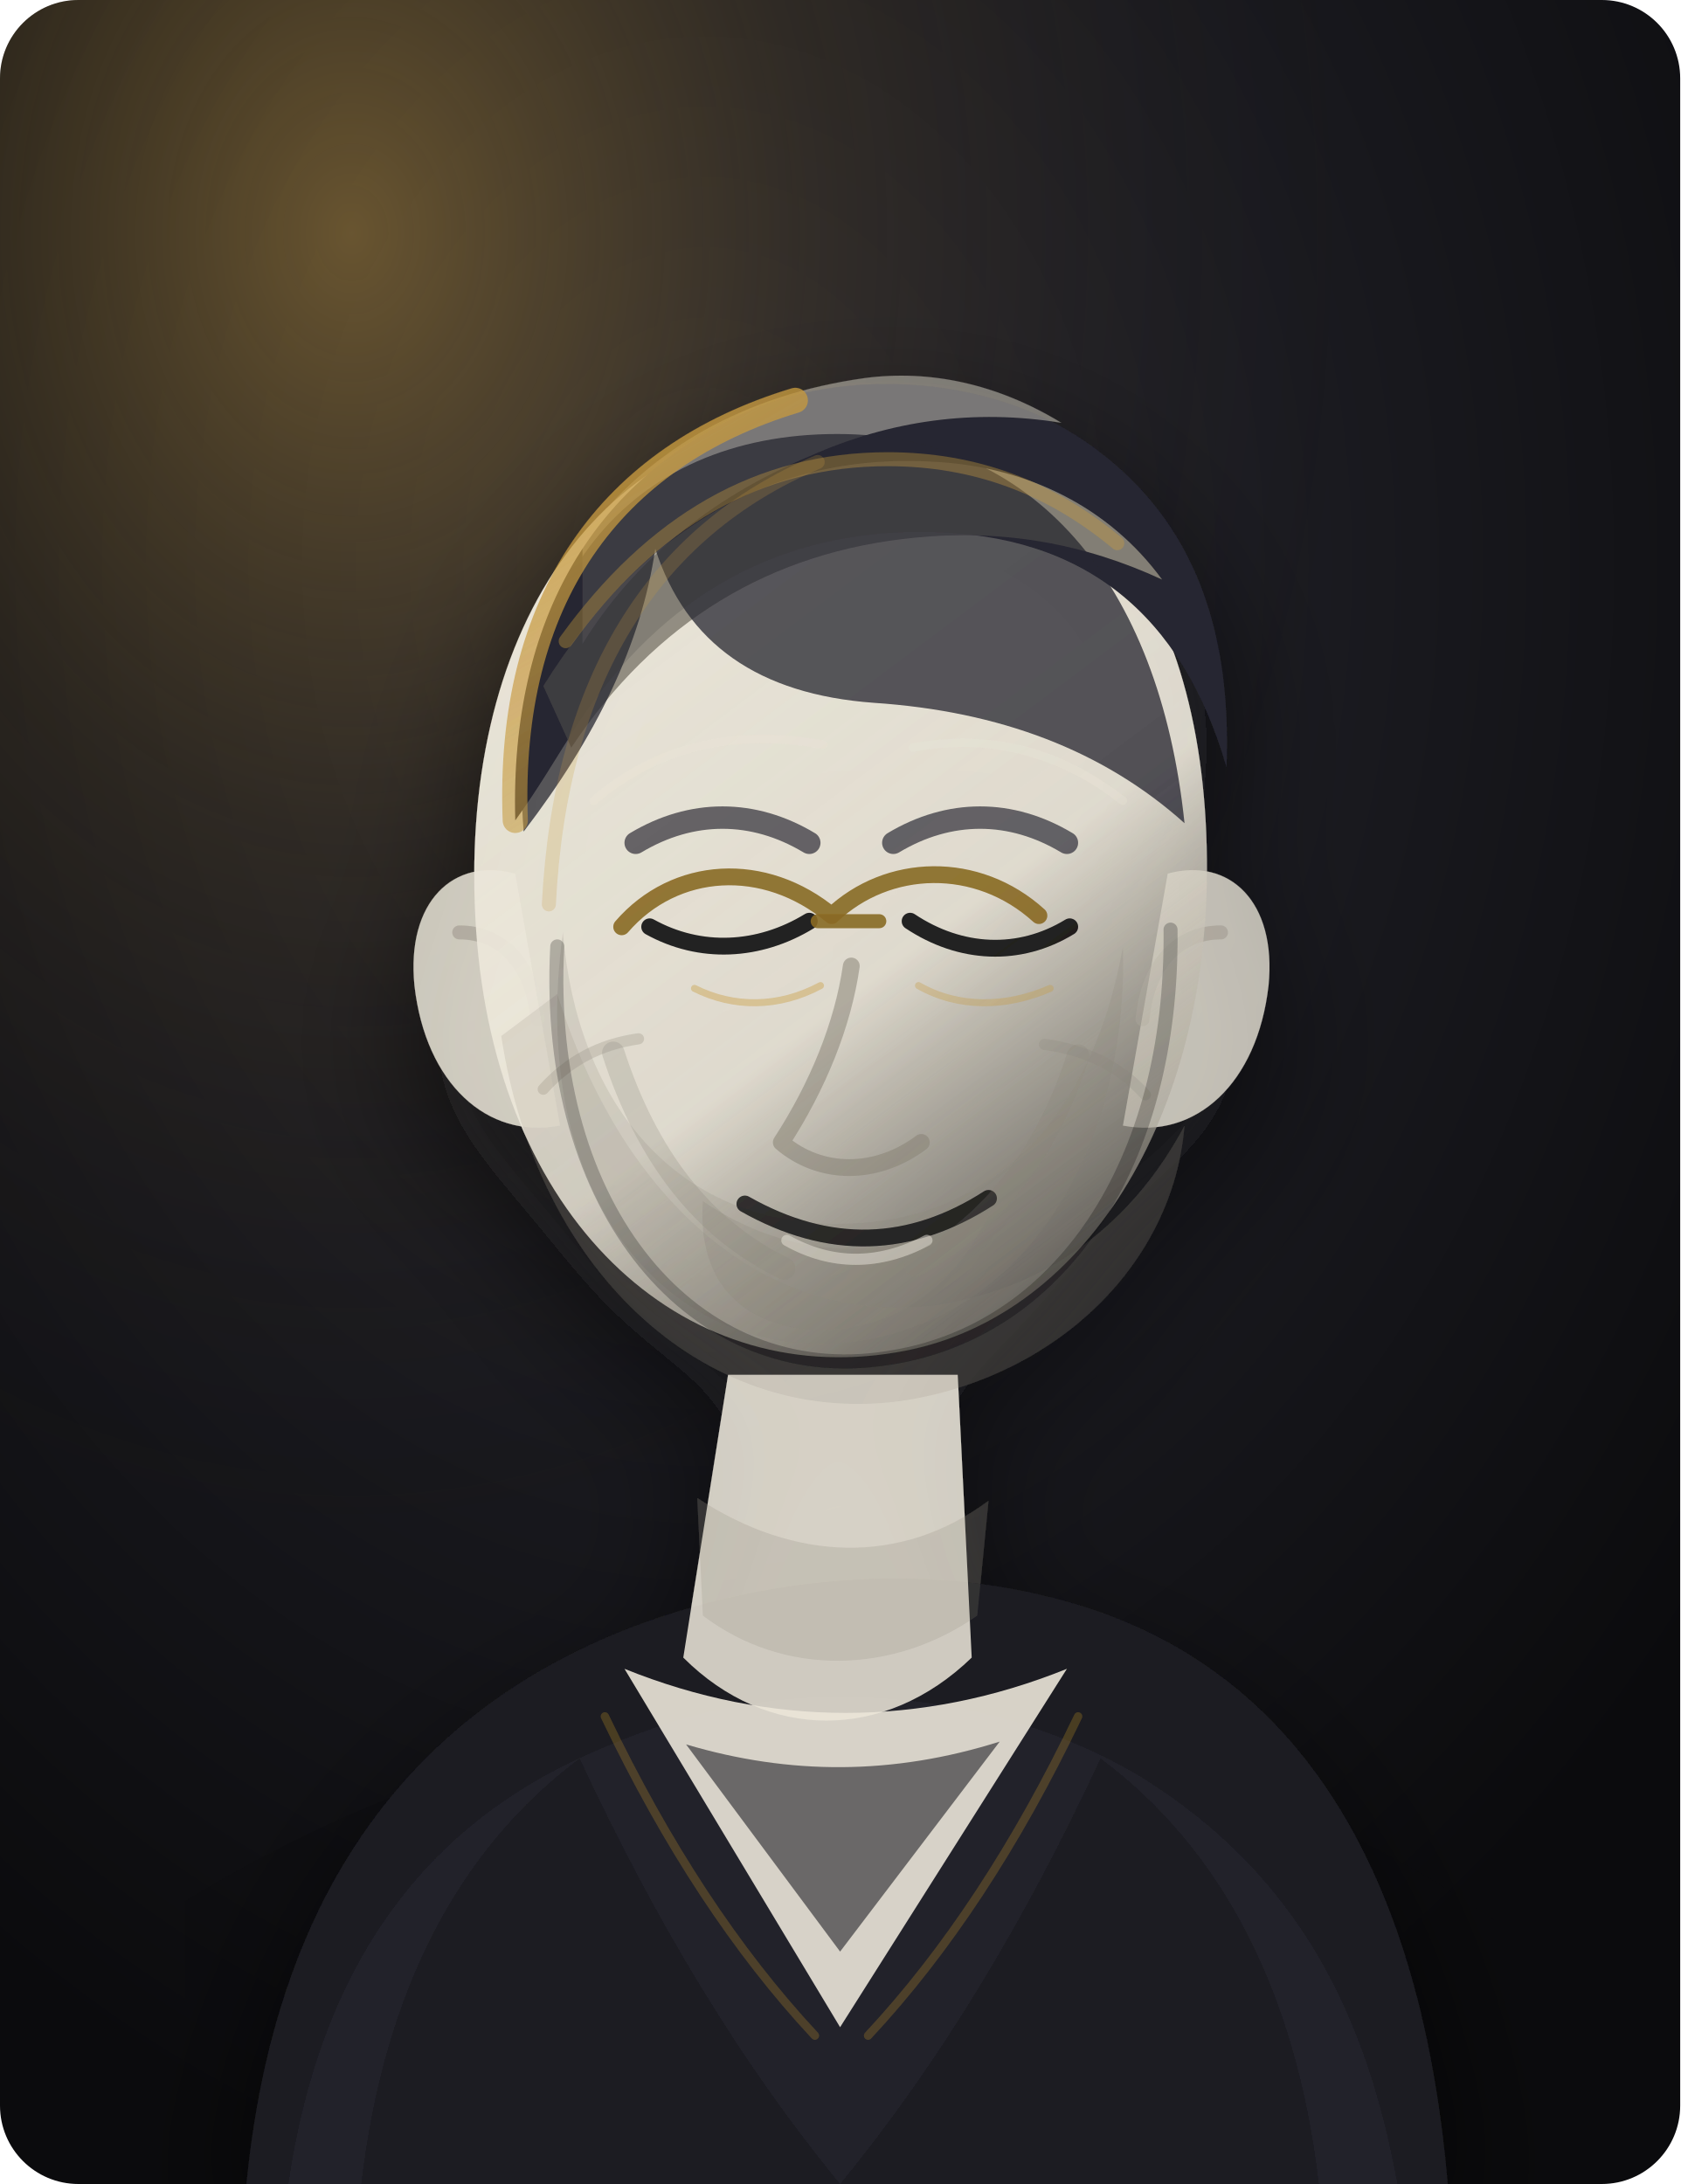
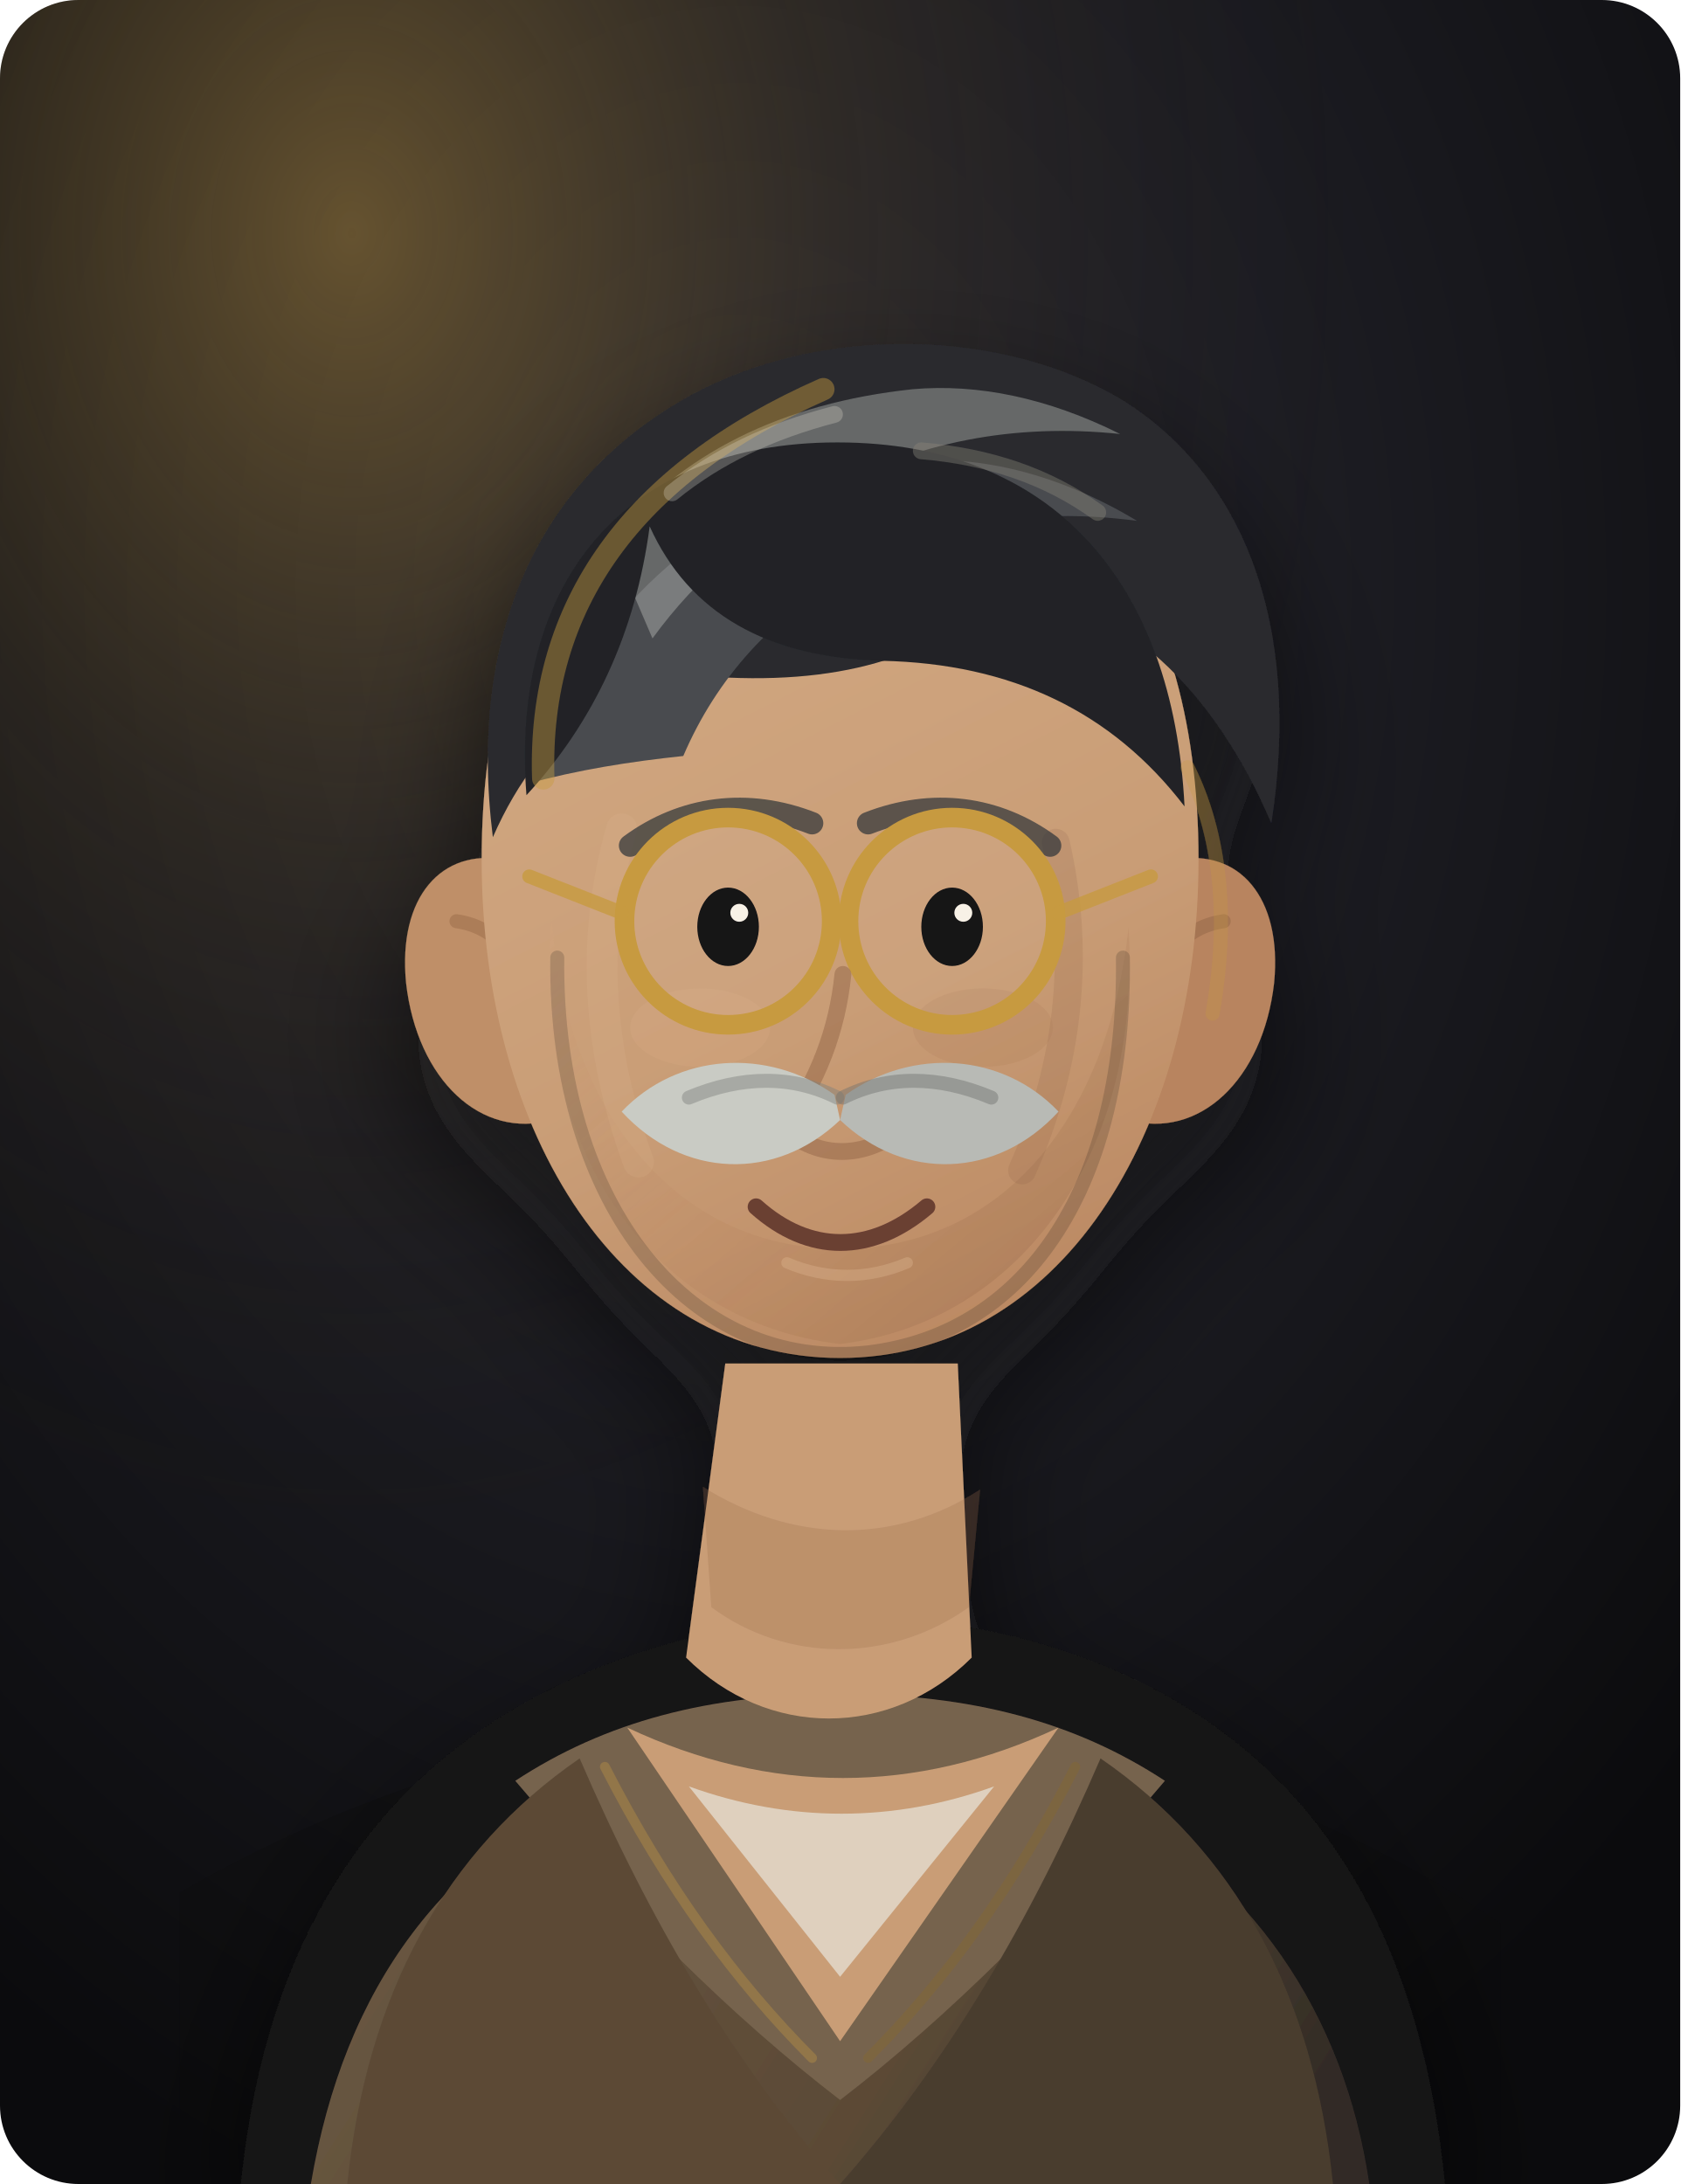
<svg xmlns="http://www.w3.org/2000/svg" viewBox="0 0 600 780" role="img" aria-labelledby="dadPortraitTitle dadPortraitDesc">
  <defs>
-     <radialGradient id="portraitBg" cx="42%" cy="26%" r="76%">
+     <radialGradient id="portraitBg" cx="44%" cy="27%" r="78%">
      <stop offset="0" stop-color="#262630" />
-       <stop offset="0.42" stop-color="#1c1c22" />
+       <stop offset="0.45" stop-color="#1c1c22" />
      <stop offset="1" stop-color="#0b0b0d" />
    </radialGradient>
    <radialGradient id="portraitGlow" cx="21%" cy="11%" r="62%">
-       <stop offset="0" stop-color="#c79a3f" stop-opacity="0.44" />
-       <stop offset="0.44" stop-color="#8a6a24" stop-opacity="0.16" />
+       <stop offset="0" stop-color="#c79a3f" stop-opacity="0.42" />
+       <stop offset="0.45" stop-color="#8a6a24" stop-opacity="0.15" />
      <stop offset="1" stop-color="#0b0b0d" stop-opacity="0" />
    </radialGradient>
-     <linearGradient id="faceShade" x1="196" y1="168" x2="418" y2="464" gradientUnits="userSpaceOnUse">
-       <stop offset="0" stop-color="#ebe6d9" />
-       <stop offset="0.58" stop-color="#ebe6d9" stop-opacity="0.91" />
-       <stop offset="1" stop-color="#8a8579" stop-opacity="0.44" />
+     <linearGradient id="skin" x1="218" y1="158" x2="389" y2="493" gradientUnits="userSpaceOnUse">
+       <stop offset="0" stop-color="#d3aa84" />
+       <stop offset="0.58" stop-color="#c99d76" />
+       <stop offset="1" stop-color="#b8845e" />
    </linearGradient>
-     <linearGradient id="goldRim" x1="186" y1="124" x2="390" y2="478" gradientUnits="userSpaceOnUse">
-       <stop offset="0" stop-color="#c79a3f" stop-opacity="0.92" />
-       <stop offset="0.58" stop-color="#c79a3f" stop-opacity="0.34" />
-       <stop offset="1" stop-color="#8a6a24" stop-opacity="0" />
+     <linearGradient id="skinShade" x1="196" y1="245" x2="402" y2="488" gradientUnits="userSpaceOnUse">
+       <stop offset="0" stop-color="#e0b891" stop-opacity="0.36" />
+       <stop offset="0.55" stop-color="#b8845e" stop-opacity="0.18" />
+       <stop offset="1" stop-color="#7b5238" stop-opacity="0.28" />
+     </linearGradient>
+     <linearGradient id="shirt" x1="153" y1="594" x2="447" y2="780" gradientUnits="userSpaceOnUse">
+       <stop offset="0" stop-color="#6a5842" />
+       <stop offset="0.62" stop-color="#5b4a36" />
+       <stop offset="1" stop-color="#332c26" />
    </linearGradient>
    <filter id="softShadow" x="-20%" y="-20%" width="140%" height="150%">
-       <feDropShadow dx="0" dy="24" stdDeviation="24" flood-color="#0b0b0d" flood-opacity="0.68" />
+       <feDropShadow dx="0" dy="24" stdDeviation="24" flood-color="#0b0b0d" flood-opacity="0.66" />
    </filter>
  </defs>
  <rect width="600" height="780" rx="28" fill="url(#portraitBg)" />
  <rect width="600" height="780" rx="28" fill="url(#portraitGlow)" />
-   <path d="M66 679c77-47 156-69 238-66 87 3 164 27 230 73v94H66z" fill="#0b0b0d" opacity="0.35" />
+   <path d="M64 676c76-44 156-64 238-61 90 3 168 27 234 72v93H64z" fill="#0b0b0d" opacity="0.34" />
  <g filter="url(#softShadow)">
-     <path d="M88 780c10-102 57-168 138-199 45-17 102-24 155-9 79 22 126 91 136 208z" fill="#1c1c22" />
-     <path d="M103 780c11-75 46-126 106-153 33-15 61-21 91-21 36 0 75 9 108 29 56 35 80 85 91 145z" fill="#262630" opacity="0.72" />
-     <path d="M223 596l77 128 81-128c-52 21-106 21-158 0z" fill="#ebe6d9" opacity="0.9" />
-     <path d="M245 623l55 74 57-75c-38 12-75 12-112 1z" fill="#1c1c22" opacity="0.58" />
-     <path d="M207 628c27 58 57 108 93 152H129c8-69 35-120 78-152z" fill="#1c1c22" />
-     <path d="M393 628c-27 58-57 108-93 152h171c-8-69-35-120-78-152z" fill="#1c1c22" />
-     <path d="M216 613c22 46 47 84 75 114" fill="none" stroke="#8a6a24" stroke-width="3" stroke-linecap="round" opacity="0.42" />
-     <path d="M385 613c-22 46-47 84-75 114" fill="none" stroke="#8a6a24" stroke-width="3" stroke-linecap="round" opacity="0.42" />
-     <path d="M260 491h82l5 101c-31 30-73 30-103 0z" fill="#ebe6d9" opacity="0.86" />
-     <path d="M249 535c35 23 73 24 104 1l-4 41c-30 21-69 22-98 0z" fill="#8a8579" opacity="0.2" />
-     <path d="M184 312c-22-6-39 10-36 40 4 35 26 55 52 50z" fill="#ebe6d9" opacity="0.82" />
-     <path d="M417 312c22-6 39 10 36 40-4 35-26 55-52 50z" fill="#ebe6d9" opacity="0.76" />
-     <path d="M164 333c15 0 26 11 28 31" fill="none" stroke="#8a8579" stroke-width="5" stroke-linecap="round" opacity="0.4" />
-     <path d="M436 333c-15 0-26 11-28 31" fill="none" stroke="#8a8579" stroke-width="5" stroke-linecap="round" opacity="0.34" />
-     <path d="M301 149c79 0 129 57 130 158 1 92-44 165-111 176-77 13-143-48-150-151-7-105 43-183 131-183z" fill="url(#faceShade)" />
-     <path d="M199 355c26 83 85 124 146 109 34-8 61-30 78-62-4 49-45 89-99 98-70 11-132-44-145-130z" fill="#8a8579" opacity="0.16" />
-     <path d="M201 333c5 60 39 102 94 104 57 2 95-36 106-99 2 74-36 133-95 141-67 9-118-51-105-146z" fill="#8a8579" opacity="0.18" />
-     <path d="M184 293c-2-73 29-122 83-146 33-15 85-14 121 11 36 25 52 63 50 116-16-55-51-83-106-84-53-1-95 22-126 69-7 11-14 23-22 34z" fill="#262630" />
-     <path d="M194 245c35-56 82-84 141-80 32 2 61 16 80 42-28-13-57-18-88-15-52 5-93 30-123 75z" fill="#8a8579" opacity="0.92" />
-     <path d="M208 192c24-32 58-51 101-57 23-3 47 2 70 16-31-5-61-1-90 12-36 15-63 38-81 67z" fill="#ebe6d9" opacity="0.42" />
-     <path d="M187 297c26-34 42-67 47-101 11 34 37 52 78 55 45 3 82 17 111 43-9-86-54-139-124-139-75 0-119 54-112 142z" fill="#262630" opacity="0.75" />
-     <path d="M202 229c31-43 69-65 115-65 31 0 58 10 82 30" fill="none" stroke="#c79a3f" stroke-width="5" stroke-linecap="round" opacity="0.38" />
-     <path d="M184 293c-3-79 34-130 100-150" fill="none" stroke="url(#goldRim)" stroke-width="9" stroke-linecap="round" />
-     <path d="M227 301c20-12 42-12 62 0" fill="none" stroke="#262630" stroke-width="8" stroke-linecap="round" opacity="0.66" />
-     <path d="M319 301c20-12 42-12 62 0" fill="none" stroke="#262630" stroke-width="8" stroke-linecap="round" opacity="0.66" />
-     <path d="M232 331c18 10 39 9 57-2" fill="none" stroke="#0b0b0d" stroke-width="6" stroke-linecap="round" opacity="0.88" />
-     <path d="M325 329c18 12 39 13 57 2" fill="none" stroke="#0b0b0d" stroke-width="6" stroke-linecap="round" opacity="0.88" />
-     <path d="M222 331c19-22 51-24 75-4 20-19 52-20 74 0" fill="none" stroke="#8a6a24" stroke-width="6" stroke-linecap="round" stroke-linejoin="round" opacity="0.9" />
-     <path d="M292 329h22" fill="none" stroke="#8a6a24" stroke-width="5" stroke-linecap="round" opacity="0.9" />
-     <path d="M248 353c14 7 30 7 45-1" fill="none" stroke="#c79a3f" stroke-width="2.5" stroke-linecap="round" opacity="0.4" />
-     <path d="M328 352c14 8 31 8 47 1" fill="none" stroke="#c79a3f" stroke-width="2.5" stroke-linecap="round" opacity="0.32" />
-     <path d="M304 345c-3 21-12 43-25 63 14 12 34 12 50 0" fill="none" stroke="#8a8579" stroke-width="6" stroke-linecap="round" stroke-linejoin="round" opacity="0.55" />
-     <path d="M251 429c31 21 67 23 103 3-13 28-35 44-64 43-26-2-41-18-39-46z" fill="#8a8579" opacity="0.24" />
-     <path d="M266 430c30 17 59 16 87-2" fill="none" stroke="#0b0b0d" stroke-width="6" stroke-linecap="round" opacity="0.78" />
-     <path d="M281 443c16 9 33 9 50 0" fill="none" stroke="#ebe6d9" stroke-width="4" stroke-linecap="round" opacity="0.48" />
-     <path d="M219 376c12 37 32 63 61 77" fill="none" stroke="#8a8579" stroke-width="8" stroke-linecap="round" opacity="0.24" />
-     <path d="M385 377c-11 35-31 60-58 75" fill="none" stroke="#8a8579" stroke-width="8" stroke-linecap="round" opacity="0.2" />
-     <path d="M212 286c22-19 50-26 82-20" fill="none" stroke="#ebe6d9" stroke-width="3" stroke-linecap="round" opacity="0.32" />
-     <path d="M326 267c27-5 52 1 75 19" fill="none" stroke="#ebe6d9" stroke-width="3" stroke-linecap="round" opacity="0.24" />
-     <path d="M228 371c-14 2-25 8-34 18" fill="none" stroke="#8a8579" stroke-width="4" stroke-linecap="round" opacity="0.26" />
-     <path d="M373 373c15 2 27 8 36 18" fill="none" stroke="#8a8579" stroke-width="4" stroke-linecap="round" opacity="0.22" />
-     <path d="M199 338c-5 94 49 158 118 147 61-9 102-69 101-153" fill="none" stroke="#0b0b0d" stroke-width="5" stroke-linecap="round" opacity="0.24" />
-     <path d="M196 323c4-80 37-133 96-158" fill="none" stroke="#c79a3f" stroke-width="5" stroke-linecap="round" opacity="0.22" />
+     <path d="M86 780c10-99 58-162 143-190 42-14 96-16 139-4 90 25 138 91 148 194z" fill="#161417" />
+     <path d="M111 780c12-71 48-119 109-145 24-10 51-15 80-15 32 0 64 7 91 21 56 29 89 78 98 139z" fill="url(#shirt)" />
+     <path d="M184 636c39 46 77 84 116 114 39-30 77-68 116-114-32-21-69-31-116-31s-84 10-116 31z" fill="#76634d" />
+     <path d="M224 617l76 112 78-112c-51 24-103 24-154 0z" fill="#c99d76" />
+     <path d="M246 638l54 68 55-68c-36 13-73 13-109 0z" fill="#e1d7c8" opacity="0.88" />
+     <path d="M207 628c25 58 55 109 93 152H124c7-68 35-119 83-152z" fill="#5b4a36" />
+     <path d="M393 628c-25 58-55 109-93 152h176c-7-68-35-119-83-152z" fill="#4a3d2f" />
+     <path d="M216 631c22 43 47 77 74 104" fill="none" stroke="#c79a3f" stroke-width="3.5" stroke-linecap="round" opacity="0.34" />
+     <path d="M384 631c-22 43-47 77-74 104" fill="none" stroke="#8a6a24" stroke-width="3.5" stroke-linecap="round" opacity="0.3" />
+     <path d="M259 487h83l5 105c-29 29-73 29-102 0z" fill="#c99d76" />
+     <path d="M251 531c32 20 68 21 99 1l-4 42c-28 20-65 20-92 0z" fill="#8d5f42" opacity="0.2" />
+     <path d="M180 307c-22-4-38 13-35 44 4 35 27 56 52 49z" fill="#bf8f67" />
+     <path d="M420 307c22-4 38 13 35 44-4 35-27 56-52 49z" fill="#b8845e" />
+     <path d="M163 329c14 2 24 13 27 33" fill="none" stroke="#8d5f42" stroke-width="5" stroke-linecap="round" opacity="0.38" />
+     <path d="M437 329c-14 2-24 13-27 33" fill="none" stroke="#7b5238" stroke-width="5" stroke-linecap="round" opacity="0.32" />
+     <path d="M300 146c77 0 128 58 128 161 0 98-50 178-128 178s-128-80-128-178c0-103 51-161 128-161z" fill="url(#skin)" />
+     <path d="M197 328c5 67 43 118 103 118 58 0 96-47 103-115 5 79-37 141-103 149-69-8-111-72-103-152z" fill="url(#skinShade)" />
+     <path d="M222 296c-11 38-9 78 6 119" fill="none" stroke="#e0b891" stroke-width="11" stroke-linecap="round" opacity="0.16" />
+     <path d="M377 301c9 39 5 79-12 117" fill="none" stroke="#7b5238" stroke-width="10" stroke-linecap="round" opacity="0.14" />
+     <ellipse cx="250" cy="367" rx="25" ry="14" fill="#d7a982" opacity="0.28" />
+     <ellipse cx="351" cy="367" rx="25" ry="14" fill="#a87452" opacity="0.17" />
+     <path d="M176 299c-9-72 16-128 71-158 46-25 111-24 154 2 43 27 64 80 53 151-21-49-53-78-95-86-20 24-53 36-99 34-37-2-66 16-84 57z" fill="#2a2b2f" />
+     <path d="M188 280c20-58 58-95 113-111 34-10 70-4 105 17-38-5-72 1-102 18-28 16-48 38-60 66-19 2-38 5-56 10z" fill="#4a4c50" />
+     <path d="M218 193c25-31 61-49 108-54 23-2 48 3 74 16-38-4-73 3-104 20-26 13-47 31-63 53z" fill="#c9cbc4" opacity="0.38" />
+     <path d="M188 284c24-26 39-58 44-96 14 31 42 47 83 48 46 1 82 18 108 52-4-80-47-130-124-130-76 0-117 50-111 126z" fill="#232428" />
+     <path d="M194 278c-2-62 32-109 100-139" fill="none" stroke="#c79a3f" stroke-width="8" stroke-linecap="round" opacity="0.44" />
+     <path d="M424 274c12 24 15 54 9 88" fill="none" stroke="#c79a3f" stroke-width="5" stroke-linecap="round" opacity="0.28" />
+     <path d="M240 176c16-13 35-22 58-28" fill="none" stroke="#ebe6d9" stroke-width="6" stroke-linecap="round" opacity="0.26" />
+     <path d="M329 161c24 2 45 9 63 22" fill="none" stroke="#8a8579" stroke-width="6" stroke-linecap="round" opacity="0.4" />
+     <path d="M225 302c19-14 42-17 65-8" fill="none" stroke="#3c3d3f" stroke-width="8" stroke-linecap="round" opacity="0.78" />
+     <path d="M310 294c23-9 46-6 65 8" fill="none" stroke="#3c3d3f" stroke-width="8" stroke-linecap="round" opacity="0.78" />
+     <circle cx="260" cy="329" r="36" fill="#ebe6d9" opacity="0.07" />
+     <circle cx="340" cy="329" r="36" fill="#ebe6d9" opacity="0.07" />
+     <circle cx="260" cy="329" r="37" fill="none" stroke="#c79a3f" stroke-width="7" />
+     <circle cx="340" cy="329" r="37" fill="none" stroke="#c79a3f" stroke-width="7" />
+     <path d="M297 329h6" fill="none" stroke="#c79a3f" stroke-width="6" stroke-linecap="round" />
+     <path d="M222 326l-33-13" fill="none" stroke="#c79a3f" stroke-width="5" stroke-linecap="round" opacity="0.78" />
+     <path d="M378 326l33-13" fill="none" stroke="#c79a3f" stroke-width="5" stroke-linecap="round" opacity="0.78" />
+     <ellipse cx="260" cy="331" rx="11" ry="14" fill="#151316" />
+     <ellipse cx="340" cy="331" rx="11" ry="14" fill="#151316" />
+     <circle cx="264" cy="326" r="3.2" fill="#f7f1e6" />
+     <circle cx="344" cy="326" r="3.2" fill="#f7f1e6" />
+     <path d="M301 348c-2 20-9 38-21 55 12 11 29 11 42 0" fill="none" stroke="#8d5f42" stroke-width="6" stroke-linecap="round" stroke-linejoin="round" opacity="0.46" />
+     <path d="M298 391c-24-17-56-15-76 6 22 24 55 25 78 3z" fill="#c9cbc4" />
+     <path d="M302 391c24-17 56-15 76 6-22 24-55 25-78 3z" fill="#b8bab5" />
+     <path d="M299 392c-16-8-34-8-53 0" fill="none" stroke="#7f817d" stroke-width="5" stroke-linecap="round" opacity="0.45" />
+     <path d="M301 392c16-8 34-8 53 0" fill="none" stroke="#6f716e" stroke-width="5" stroke-linecap="round" opacity="0.45" />
+     <path d="M270 431c19 17 41 17 61 0" fill="none" stroke="#6b3f33" stroke-width="6" stroke-linecap="round" />
+     <path d="M281 451c14 6 29 6 43 0" fill="none" stroke="#e0b891" stroke-width="4" stroke-linecap="round" opacity="0.35" />
+     <path d="M199 342c-1 89 48 148 111 141 58-7 92-61 91-141" fill="none" stroke="#0b0b0d" stroke-width="5" stroke-linecap="round" opacity="0.17" />
  </g>
</svg>
